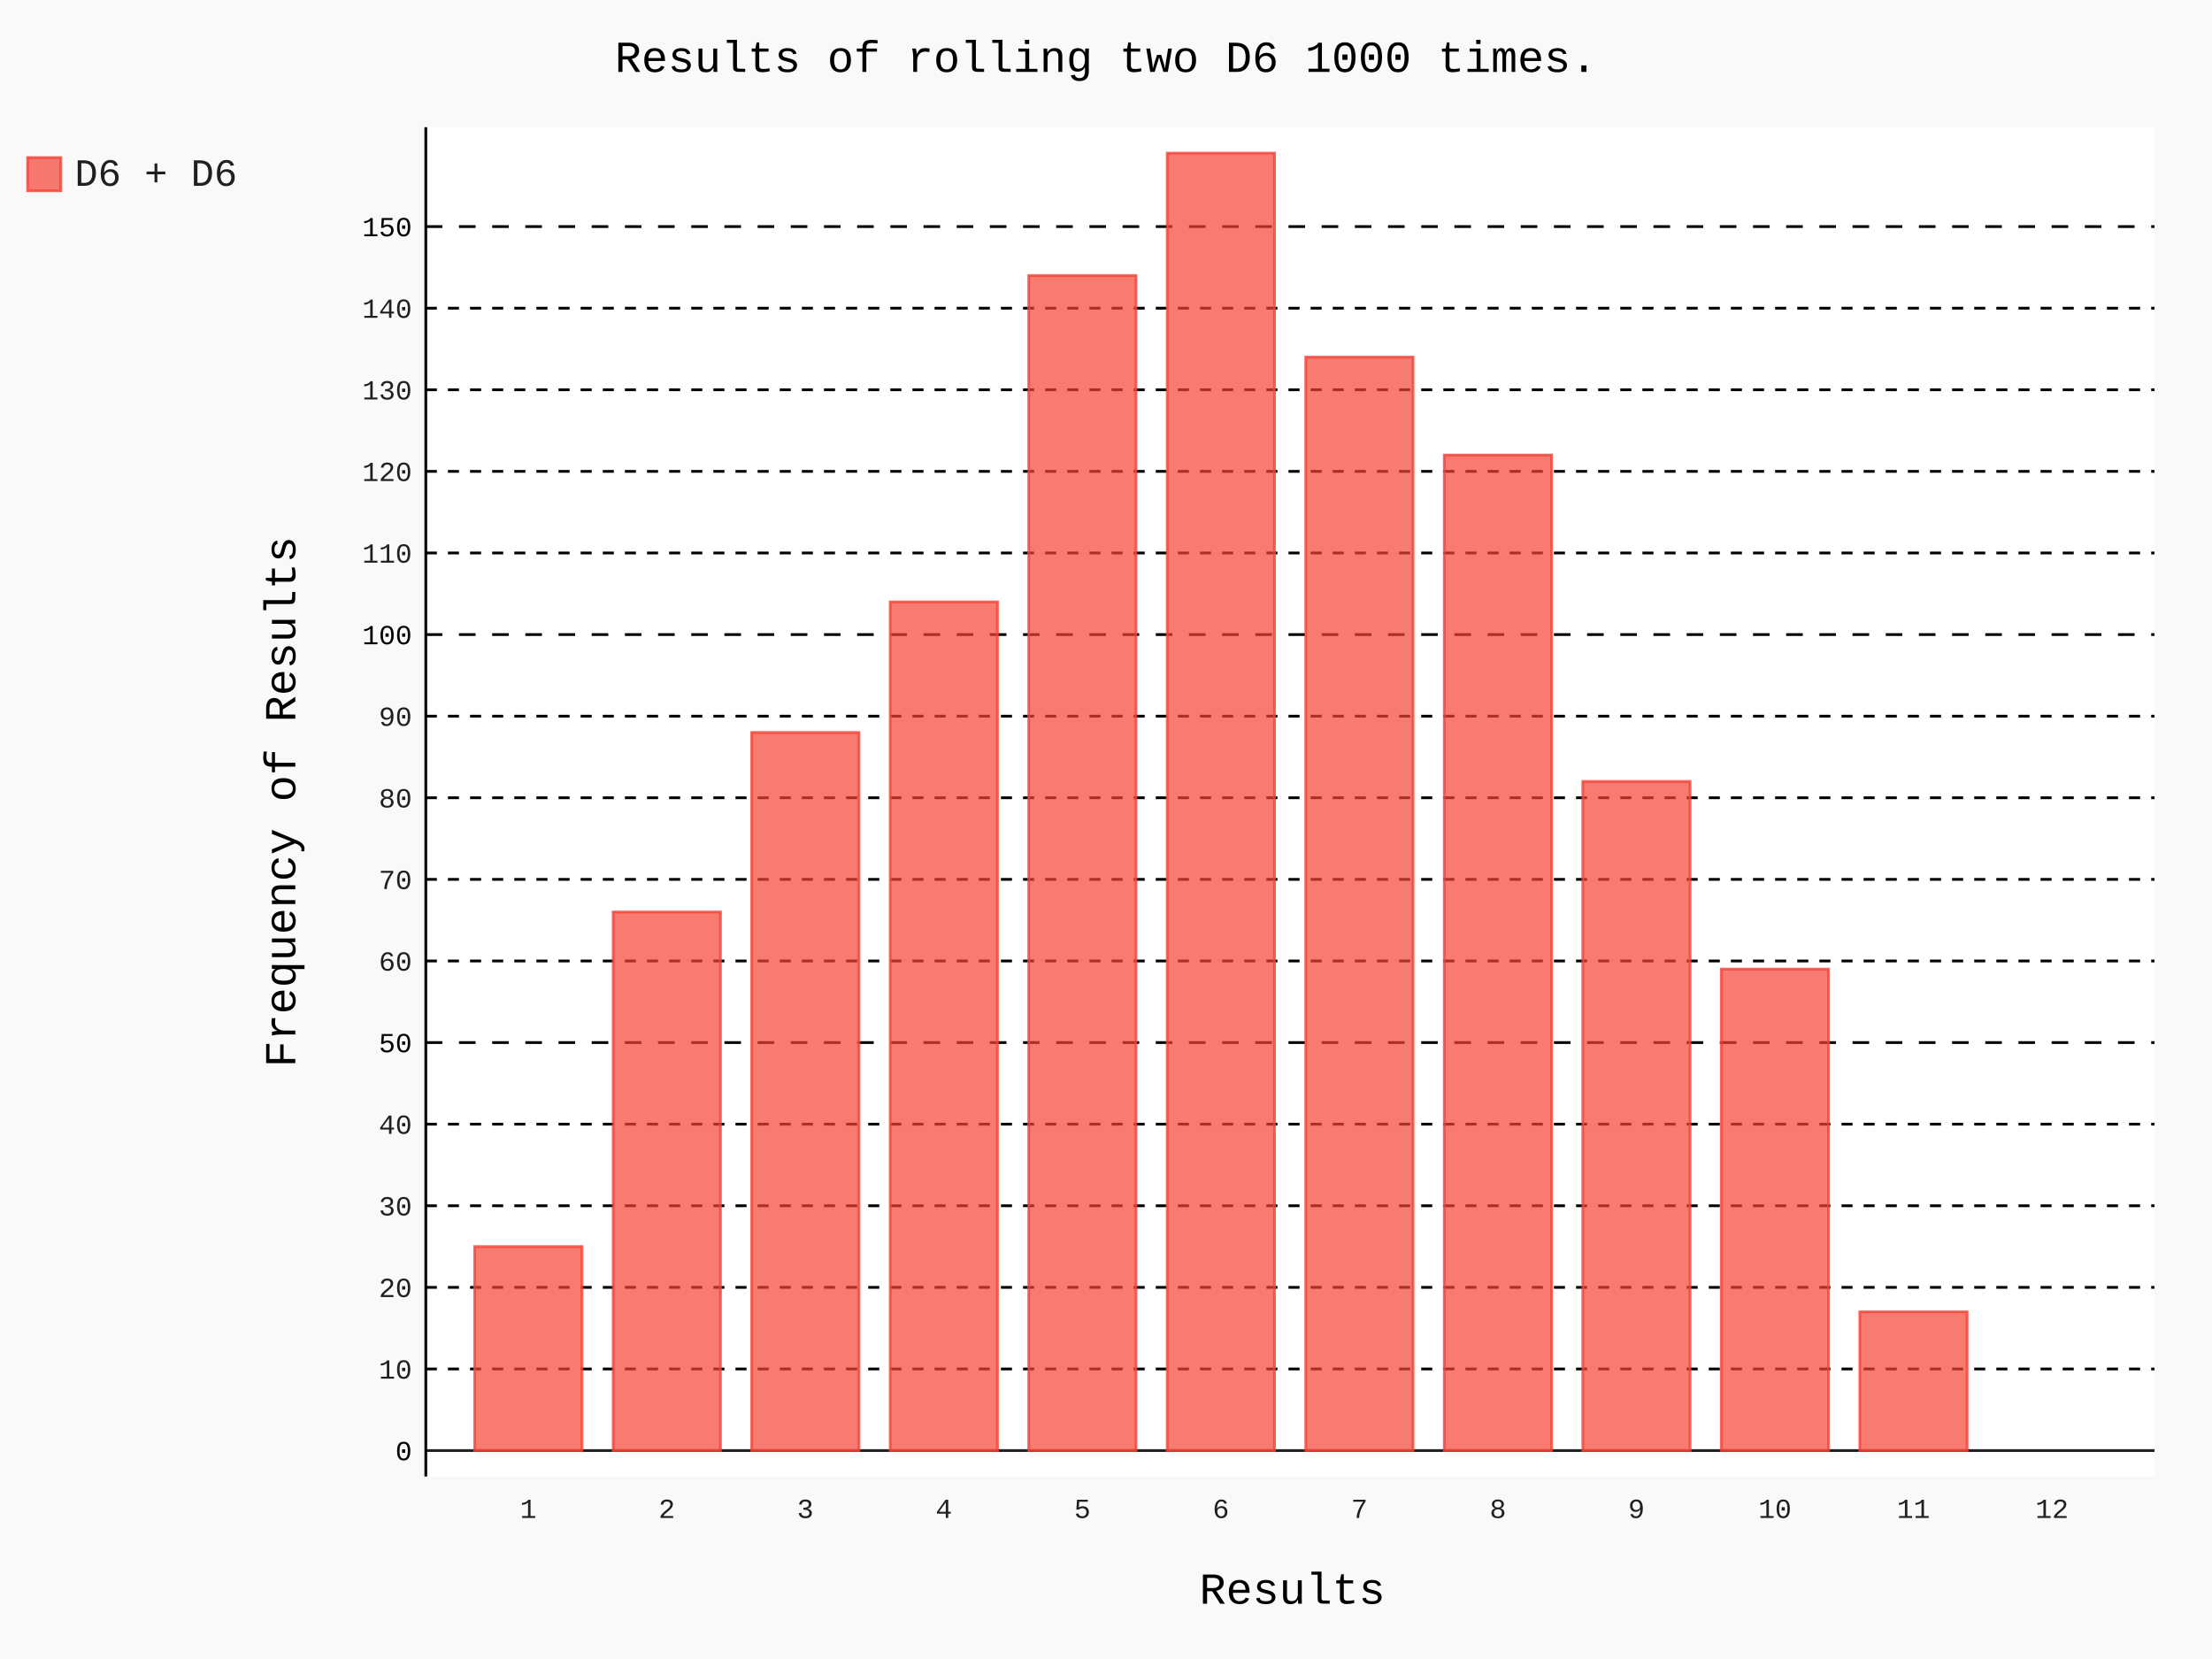
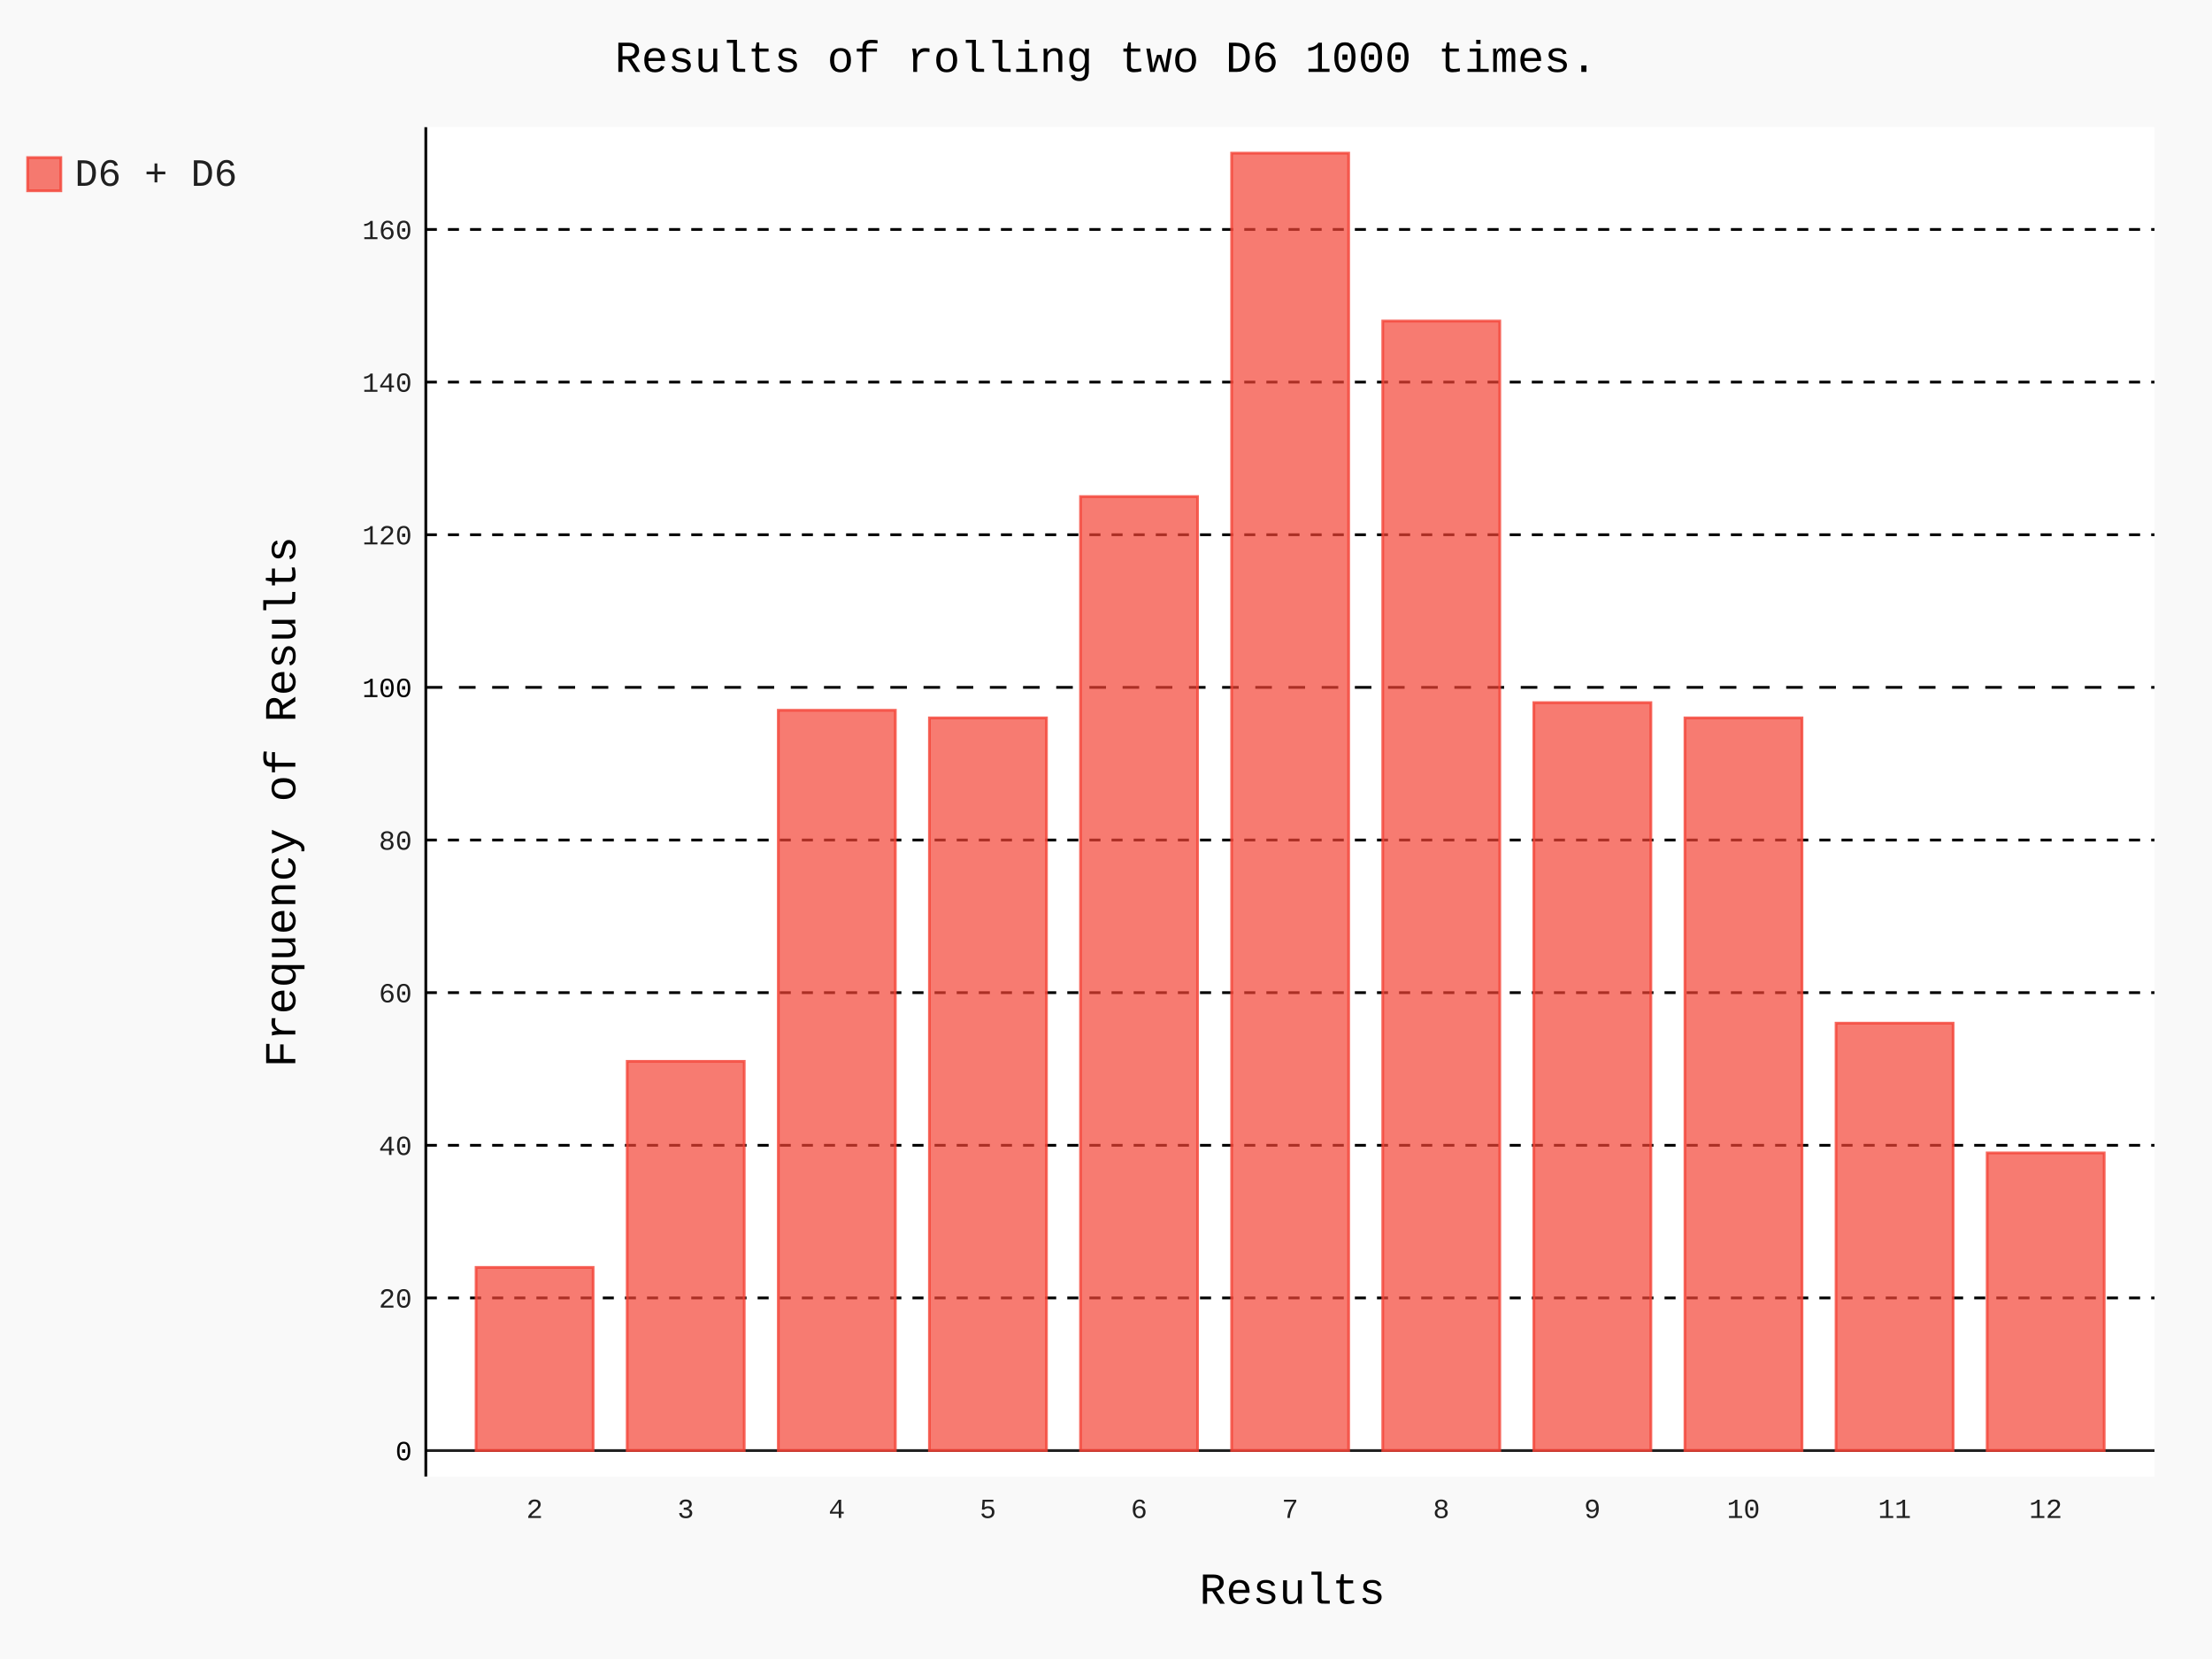
- <svg xmlns="http://www.w3.org/2000/svg" id="chart-d49a623d-89fa-48b0-8efb-99bb448424df" class="pygal-chart" viewBox="0 0 800 600">
+ <svg xmlns="http://www.w3.org/2000/svg" id="chart-a536b1f3-95e9-4e65-93ee-cf60f555d91d" class="pygal-chart" viewBox="0 0 800 600">
  <defs>
-     <style type="text/css">#chart-d49a623d-89fa-48b0-8efb-99bb448424df{-webkit-user-select:none;-webkit-font-smoothing:antialiased;font-family:Consolas,"Liberation Mono",Menlo,Courier,monospace}#chart-d49a623d-89fa-48b0-8efb-99bb448424df .title{font-family:Consolas,"Liberation Mono",Menlo,Courier,monospace;font-size:16px}#chart-d49a623d-89fa-48b0-8efb-99bb448424df .legends .legend text{font-family:Consolas,"Liberation Mono",Menlo,Courier,monospace;font-size:14px}#chart-d49a623d-89fa-48b0-8efb-99bb448424df .axis text{font-family:Consolas,"Liberation Mono",Menlo,Courier,monospace;font-size:10px}#chart-d49a623d-89fa-48b0-8efb-99bb448424df .axis text.major{font-family:Consolas,"Liberation Mono",Menlo,Courier,monospace;font-size:10px}#chart-d49a623d-89fa-48b0-8efb-99bb448424df .text-overlay text.value{font-family:Consolas,"Liberation Mono",Menlo,Courier,monospace;font-size:16px}#chart-d49a623d-89fa-48b0-8efb-99bb448424df .text-overlay text.label{font-family:Consolas,"Liberation Mono",Menlo,Courier,monospace;font-size:10px}#chart-d49a623d-89fa-48b0-8efb-99bb448424df .tooltip{font-family:Consolas,"Liberation Mono",Menlo,Courier,monospace;font-size:14px}#chart-d49a623d-89fa-48b0-8efb-99bb448424df text.no_data{font-family:Consolas,"Liberation Mono",Menlo,Courier,monospace;font-size:64px}
- #chart-d49a623d-89fa-48b0-8efb-99bb448424df{background-color:rgba(249,249,249,1)}#chart-d49a623d-89fa-48b0-8efb-99bb448424df path,#chart-d49a623d-89fa-48b0-8efb-99bb448424df line,#chart-d49a623d-89fa-48b0-8efb-99bb448424df rect,#chart-d49a623d-89fa-48b0-8efb-99bb448424df circle{-webkit-transition:150ms;-moz-transition:150ms;transition:150ms}#chart-d49a623d-89fa-48b0-8efb-99bb448424df .graph &gt; .background{fill:rgba(249,249,249,1)}#chart-d49a623d-89fa-48b0-8efb-99bb448424df .plot &gt; .background{fill:rgba(255,255,255,1)}#chart-d49a623d-89fa-48b0-8efb-99bb448424df .graph{fill:rgba(0,0,0,.87)}#chart-d49a623d-89fa-48b0-8efb-99bb448424df text.no_data{fill:rgba(0,0,0,1)}#chart-d49a623d-89fa-48b0-8efb-99bb448424df .title{fill:rgba(0,0,0,1)}#chart-d49a623d-89fa-48b0-8efb-99bb448424df .legends .legend text{fill:rgba(0,0,0,.87)}#chart-d49a623d-89fa-48b0-8efb-99bb448424df .legends .legend:hover text{fill:rgba(0,0,0,1)}#chart-d49a623d-89fa-48b0-8efb-99bb448424df .axis .line{stroke:rgba(0,0,0,1)}#chart-d49a623d-89fa-48b0-8efb-99bb448424df .axis .guide.line{stroke:rgba(0,0,0,.54)}#chart-d49a623d-89fa-48b0-8efb-99bb448424df .axis .major.line{stroke:rgba(0,0,0,.87)}#chart-d49a623d-89fa-48b0-8efb-99bb448424df .axis text.major{fill:rgba(0,0,0,1)}#chart-d49a623d-89fa-48b0-8efb-99bb448424df .axis.y .guides:hover .guide.line,#chart-d49a623d-89fa-48b0-8efb-99bb448424df .line-graph .axis.x .guides:hover .guide.line,#chart-d49a623d-89fa-48b0-8efb-99bb448424df .stackedline-graph .axis.x .guides:hover .guide.line,#chart-d49a623d-89fa-48b0-8efb-99bb448424df .xy-graph .axis.x .guides:hover .guide.line{stroke:rgba(0,0,0,1)}#chart-d49a623d-89fa-48b0-8efb-99bb448424df .axis .guides:hover text{fill:rgba(0,0,0,1)}#chart-d49a623d-89fa-48b0-8efb-99bb448424df .reactive{fill-opacity:.7;stroke-opacity:.8;stroke-width:1}#chart-d49a623d-89fa-48b0-8efb-99bb448424df .ci{stroke:rgba(0,0,0,.87)}#chart-d49a623d-89fa-48b0-8efb-99bb448424df .reactive.active,#chart-d49a623d-89fa-48b0-8efb-99bb448424df .active .reactive{fill-opacity:.8;stroke-opacity:.9;stroke-width:4}#chart-d49a623d-89fa-48b0-8efb-99bb448424df .ci .reactive.active{stroke-width:1.5}#chart-d49a623d-89fa-48b0-8efb-99bb448424df .series text{fill:rgba(0,0,0,1)}#chart-d49a623d-89fa-48b0-8efb-99bb448424df .tooltip rect{fill:rgba(255,255,255,1);stroke:rgba(0,0,0,1);-webkit-transition:opacity 150ms;-moz-transition:opacity 150ms;transition:opacity 150ms}#chart-d49a623d-89fa-48b0-8efb-99bb448424df .tooltip .label{fill:rgba(0,0,0,.87)}#chart-d49a623d-89fa-48b0-8efb-99bb448424df .tooltip .label{fill:rgba(0,0,0,.87)}#chart-d49a623d-89fa-48b0-8efb-99bb448424df .tooltip .legend{font-size:.8em;fill:rgba(0,0,0,.54)}#chart-d49a623d-89fa-48b0-8efb-99bb448424df .tooltip .x_label{font-size:.6em;fill:rgba(0,0,0,1)}#chart-d49a623d-89fa-48b0-8efb-99bb448424df .tooltip .xlink{font-size:.5em;text-decoration:underline}#chart-d49a623d-89fa-48b0-8efb-99bb448424df .tooltip .value{font-size:1.5em}#chart-d49a623d-89fa-48b0-8efb-99bb448424df .bound{font-size:.5em}#chart-d49a623d-89fa-48b0-8efb-99bb448424df .max-value{font-size:.75em;fill:rgba(0,0,0,.54)}#chart-d49a623d-89fa-48b0-8efb-99bb448424df .map-element{fill:rgba(255,255,255,1);stroke:rgba(0,0,0,.54) !important}#chart-d49a623d-89fa-48b0-8efb-99bb448424df .map-element .reactive{fill-opacity:inherit;stroke-opacity:inherit}#chart-d49a623d-89fa-48b0-8efb-99bb448424df .color-0,#chart-d49a623d-89fa-48b0-8efb-99bb448424df .color-0 a:visited{stroke:#F44336;fill:#F44336}#chart-d49a623d-89fa-48b0-8efb-99bb448424df .text-overlay .color-0 text{fill:black}
- #chart-d49a623d-89fa-48b0-8efb-99bb448424df text.no_data{text-anchor:middle}#chart-d49a623d-89fa-48b0-8efb-99bb448424df .guide.line{fill:none}#chart-d49a623d-89fa-48b0-8efb-99bb448424df .centered{text-anchor:middle}#chart-d49a623d-89fa-48b0-8efb-99bb448424df .title{text-anchor:middle}#chart-d49a623d-89fa-48b0-8efb-99bb448424df .legends .legend text{fill-opacity:1}#chart-d49a623d-89fa-48b0-8efb-99bb448424df .axis.x text{text-anchor:middle}#chart-d49a623d-89fa-48b0-8efb-99bb448424df .axis.x:not(.web) text[transform]{text-anchor:start}#chart-d49a623d-89fa-48b0-8efb-99bb448424df .axis.x:not(.web) text[transform].backwards{text-anchor:end}#chart-d49a623d-89fa-48b0-8efb-99bb448424df .axis.y text{text-anchor:end}#chart-d49a623d-89fa-48b0-8efb-99bb448424df .axis.y text[transform].backwards{text-anchor:start}#chart-d49a623d-89fa-48b0-8efb-99bb448424df .axis.y2 text{text-anchor:start}#chart-d49a623d-89fa-48b0-8efb-99bb448424df .axis.y2 text[transform].backwards{text-anchor:end}#chart-d49a623d-89fa-48b0-8efb-99bb448424df .axis .guide.line{stroke-dasharray:4,4;stroke:black}#chart-d49a623d-89fa-48b0-8efb-99bb448424df .axis .major.guide.line{stroke-dasharray:6,6;stroke:black}#chart-d49a623d-89fa-48b0-8efb-99bb448424df .horizontal .axis.y .guide.line,#chart-d49a623d-89fa-48b0-8efb-99bb448424df .horizontal .axis.y2 .guide.line,#chart-d49a623d-89fa-48b0-8efb-99bb448424df .vertical .axis.x .guide.line{opacity:0}#chart-d49a623d-89fa-48b0-8efb-99bb448424df .horizontal .axis.always_show .guide.line,#chart-d49a623d-89fa-48b0-8efb-99bb448424df .vertical .axis.always_show .guide.line{opacity:1 !important}#chart-d49a623d-89fa-48b0-8efb-99bb448424df .axis.y .guides:hover .guide.line,#chart-d49a623d-89fa-48b0-8efb-99bb448424df .axis.y2 .guides:hover .guide.line,#chart-d49a623d-89fa-48b0-8efb-99bb448424df .axis.x .guides:hover .guide.line{opacity:1}#chart-d49a623d-89fa-48b0-8efb-99bb448424df .axis .guides:hover text{opacity:1}#chart-d49a623d-89fa-48b0-8efb-99bb448424df .nofill{fill:none}#chart-d49a623d-89fa-48b0-8efb-99bb448424df .subtle-fill{fill-opacity:.2}#chart-d49a623d-89fa-48b0-8efb-99bb448424df .dot{stroke-width:1px;fill-opacity:1;stroke-opacity:1}#chart-d49a623d-89fa-48b0-8efb-99bb448424df .dot.active{stroke-width:5px}#chart-d49a623d-89fa-48b0-8efb-99bb448424df .dot.negative{fill:transparent}#chart-d49a623d-89fa-48b0-8efb-99bb448424df text,#chart-d49a623d-89fa-48b0-8efb-99bb448424df tspan{stroke:none !important}#chart-d49a623d-89fa-48b0-8efb-99bb448424df .series text.active{opacity:1}#chart-d49a623d-89fa-48b0-8efb-99bb448424df .tooltip rect{fill-opacity:.95;stroke-width:.5}#chart-d49a623d-89fa-48b0-8efb-99bb448424df .tooltip text{fill-opacity:1}#chart-d49a623d-89fa-48b0-8efb-99bb448424df .showable{visibility:hidden}#chart-d49a623d-89fa-48b0-8efb-99bb448424df .showable.shown{visibility:visible}#chart-d49a623d-89fa-48b0-8efb-99bb448424df .gauge-background{fill:rgba(229,229,229,1);stroke:none}#chart-d49a623d-89fa-48b0-8efb-99bb448424df .bg-lines{stroke:rgba(249,249,249,1);stroke-width:2px}</style>
+     <style type="text/css">#chart-a536b1f3-95e9-4e65-93ee-cf60f555d91d{-webkit-user-select:none;-webkit-font-smoothing:antialiased;font-family:Consolas,"Liberation Mono",Menlo,Courier,monospace}#chart-a536b1f3-95e9-4e65-93ee-cf60f555d91d .title{font-family:Consolas,"Liberation Mono",Menlo,Courier,monospace;font-size:16px}#chart-a536b1f3-95e9-4e65-93ee-cf60f555d91d .legends .legend text{font-family:Consolas,"Liberation Mono",Menlo,Courier,monospace;font-size:14px}#chart-a536b1f3-95e9-4e65-93ee-cf60f555d91d .axis text{font-family:Consolas,"Liberation Mono",Menlo,Courier,monospace;font-size:10px}#chart-a536b1f3-95e9-4e65-93ee-cf60f555d91d .axis text.major{font-family:Consolas,"Liberation Mono",Menlo,Courier,monospace;font-size:10px}#chart-a536b1f3-95e9-4e65-93ee-cf60f555d91d .text-overlay text.value{font-family:Consolas,"Liberation Mono",Menlo,Courier,monospace;font-size:16px}#chart-a536b1f3-95e9-4e65-93ee-cf60f555d91d .text-overlay text.label{font-family:Consolas,"Liberation Mono",Menlo,Courier,monospace;font-size:10px}#chart-a536b1f3-95e9-4e65-93ee-cf60f555d91d .tooltip{font-family:Consolas,"Liberation Mono",Menlo,Courier,monospace;font-size:14px}#chart-a536b1f3-95e9-4e65-93ee-cf60f555d91d text.no_data{font-family:Consolas,"Liberation Mono",Menlo,Courier,monospace;font-size:64px}
+ #chart-a536b1f3-95e9-4e65-93ee-cf60f555d91d{background-color:rgba(249,249,249,1)}#chart-a536b1f3-95e9-4e65-93ee-cf60f555d91d path,#chart-a536b1f3-95e9-4e65-93ee-cf60f555d91d line,#chart-a536b1f3-95e9-4e65-93ee-cf60f555d91d rect,#chart-a536b1f3-95e9-4e65-93ee-cf60f555d91d circle{-webkit-transition:150ms;-moz-transition:150ms;transition:150ms}#chart-a536b1f3-95e9-4e65-93ee-cf60f555d91d .graph &gt; .background{fill:rgba(249,249,249,1)}#chart-a536b1f3-95e9-4e65-93ee-cf60f555d91d .plot &gt; .background{fill:rgba(255,255,255,1)}#chart-a536b1f3-95e9-4e65-93ee-cf60f555d91d .graph{fill:rgba(0,0,0,.87)}#chart-a536b1f3-95e9-4e65-93ee-cf60f555d91d text.no_data{fill:rgba(0,0,0,1)}#chart-a536b1f3-95e9-4e65-93ee-cf60f555d91d .title{fill:rgba(0,0,0,1)}#chart-a536b1f3-95e9-4e65-93ee-cf60f555d91d .legends .legend text{fill:rgba(0,0,0,.87)}#chart-a536b1f3-95e9-4e65-93ee-cf60f555d91d .legends .legend:hover text{fill:rgba(0,0,0,1)}#chart-a536b1f3-95e9-4e65-93ee-cf60f555d91d .axis .line{stroke:rgba(0,0,0,1)}#chart-a536b1f3-95e9-4e65-93ee-cf60f555d91d .axis .guide.line{stroke:rgba(0,0,0,.54)}#chart-a536b1f3-95e9-4e65-93ee-cf60f555d91d .axis .major.line{stroke:rgba(0,0,0,.87)}#chart-a536b1f3-95e9-4e65-93ee-cf60f555d91d .axis text.major{fill:rgba(0,0,0,1)}#chart-a536b1f3-95e9-4e65-93ee-cf60f555d91d .axis.y .guides:hover .guide.line,#chart-a536b1f3-95e9-4e65-93ee-cf60f555d91d .line-graph .axis.x .guides:hover .guide.line,#chart-a536b1f3-95e9-4e65-93ee-cf60f555d91d .stackedline-graph .axis.x .guides:hover .guide.line,#chart-a536b1f3-95e9-4e65-93ee-cf60f555d91d .xy-graph .axis.x .guides:hover .guide.line{stroke:rgba(0,0,0,1)}#chart-a536b1f3-95e9-4e65-93ee-cf60f555d91d .axis .guides:hover text{fill:rgba(0,0,0,1)}#chart-a536b1f3-95e9-4e65-93ee-cf60f555d91d .reactive{fill-opacity:.7;stroke-opacity:.8;stroke-width:1}#chart-a536b1f3-95e9-4e65-93ee-cf60f555d91d .ci{stroke:rgba(0,0,0,.87)}#chart-a536b1f3-95e9-4e65-93ee-cf60f555d91d .reactive.active,#chart-a536b1f3-95e9-4e65-93ee-cf60f555d91d .active .reactive{fill-opacity:.8;stroke-opacity:.9;stroke-width:4}#chart-a536b1f3-95e9-4e65-93ee-cf60f555d91d .ci .reactive.active{stroke-width:1.5}#chart-a536b1f3-95e9-4e65-93ee-cf60f555d91d .series text{fill:rgba(0,0,0,1)}#chart-a536b1f3-95e9-4e65-93ee-cf60f555d91d .tooltip rect{fill:rgba(255,255,255,1);stroke:rgba(0,0,0,1);-webkit-transition:opacity 150ms;-moz-transition:opacity 150ms;transition:opacity 150ms}#chart-a536b1f3-95e9-4e65-93ee-cf60f555d91d .tooltip .label{fill:rgba(0,0,0,.87)}#chart-a536b1f3-95e9-4e65-93ee-cf60f555d91d .tooltip .label{fill:rgba(0,0,0,.87)}#chart-a536b1f3-95e9-4e65-93ee-cf60f555d91d .tooltip .legend{font-size:.8em;fill:rgba(0,0,0,.54)}#chart-a536b1f3-95e9-4e65-93ee-cf60f555d91d .tooltip .x_label{font-size:.6em;fill:rgba(0,0,0,1)}#chart-a536b1f3-95e9-4e65-93ee-cf60f555d91d .tooltip .xlink{font-size:.5em;text-decoration:underline}#chart-a536b1f3-95e9-4e65-93ee-cf60f555d91d .tooltip .value{font-size:1.5em}#chart-a536b1f3-95e9-4e65-93ee-cf60f555d91d .bound{font-size:.5em}#chart-a536b1f3-95e9-4e65-93ee-cf60f555d91d .max-value{font-size:.75em;fill:rgba(0,0,0,.54)}#chart-a536b1f3-95e9-4e65-93ee-cf60f555d91d .map-element{fill:rgba(255,255,255,1);stroke:rgba(0,0,0,.54) !important}#chart-a536b1f3-95e9-4e65-93ee-cf60f555d91d .map-element .reactive{fill-opacity:inherit;stroke-opacity:inherit}#chart-a536b1f3-95e9-4e65-93ee-cf60f555d91d .color-0,#chart-a536b1f3-95e9-4e65-93ee-cf60f555d91d .color-0 a:visited{stroke:#F44336;fill:#F44336}#chart-a536b1f3-95e9-4e65-93ee-cf60f555d91d .text-overlay .color-0 text{fill:black}
+ #chart-a536b1f3-95e9-4e65-93ee-cf60f555d91d text.no_data{text-anchor:middle}#chart-a536b1f3-95e9-4e65-93ee-cf60f555d91d .guide.line{fill:none}#chart-a536b1f3-95e9-4e65-93ee-cf60f555d91d .centered{text-anchor:middle}#chart-a536b1f3-95e9-4e65-93ee-cf60f555d91d .title{text-anchor:middle}#chart-a536b1f3-95e9-4e65-93ee-cf60f555d91d .legends .legend text{fill-opacity:1}#chart-a536b1f3-95e9-4e65-93ee-cf60f555d91d .axis.x text{text-anchor:middle}#chart-a536b1f3-95e9-4e65-93ee-cf60f555d91d .axis.x:not(.web) text[transform]{text-anchor:start}#chart-a536b1f3-95e9-4e65-93ee-cf60f555d91d .axis.x:not(.web) text[transform].backwards{text-anchor:end}#chart-a536b1f3-95e9-4e65-93ee-cf60f555d91d .axis.y text{text-anchor:end}#chart-a536b1f3-95e9-4e65-93ee-cf60f555d91d .axis.y text[transform].backwards{text-anchor:start}#chart-a536b1f3-95e9-4e65-93ee-cf60f555d91d .axis.y2 text{text-anchor:start}#chart-a536b1f3-95e9-4e65-93ee-cf60f555d91d .axis.y2 text[transform].backwards{text-anchor:end}#chart-a536b1f3-95e9-4e65-93ee-cf60f555d91d .axis .guide.line{stroke-dasharray:4,4;stroke:black}#chart-a536b1f3-95e9-4e65-93ee-cf60f555d91d .axis .major.guide.line{stroke-dasharray:6,6;stroke:black}#chart-a536b1f3-95e9-4e65-93ee-cf60f555d91d .horizontal .axis.y .guide.line,#chart-a536b1f3-95e9-4e65-93ee-cf60f555d91d .horizontal .axis.y2 .guide.line,#chart-a536b1f3-95e9-4e65-93ee-cf60f555d91d .vertical .axis.x .guide.line{opacity:0}#chart-a536b1f3-95e9-4e65-93ee-cf60f555d91d .horizontal .axis.always_show .guide.line,#chart-a536b1f3-95e9-4e65-93ee-cf60f555d91d .vertical .axis.always_show .guide.line{opacity:1 !important}#chart-a536b1f3-95e9-4e65-93ee-cf60f555d91d .axis.y .guides:hover .guide.line,#chart-a536b1f3-95e9-4e65-93ee-cf60f555d91d .axis.y2 .guides:hover .guide.line,#chart-a536b1f3-95e9-4e65-93ee-cf60f555d91d .axis.x .guides:hover .guide.line{opacity:1}#chart-a536b1f3-95e9-4e65-93ee-cf60f555d91d .axis .guides:hover text{opacity:1}#chart-a536b1f3-95e9-4e65-93ee-cf60f555d91d .nofill{fill:none}#chart-a536b1f3-95e9-4e65-93ee-cf60f555d91d .subtle-fill{fill-opacity:.2}#chart-a536b1f3-95e9-4e65-93ee-cf60f555d91d .dot{stroke-width:1px;fill-opacity:1;stroke-opacity:1}#chart-a536b1f3-95e9-4e65-93ee-cf60f555d91d .dot.active{stroke-width:5px}#chart-a536b1f3-95e9-4e65-93ee-cf60f555d91d .dot.negative{fill:transparent}#chart-a536b1f3-95e9-4e65-93ee-cf60f555d91d text,#chart-a536b1f3-95e9-4e65-93ee-cf60f555d91d tspan{stroke:none !important}#chart-a536b1f3-95e9-4e65-93ee-cf60f555d91d .series text.active{opacity:1}#chart-a536b1f3-95e9-4e65-93ee-cf60f555d91d .tooltip rect{fill-opacity:.95;stroke-width:.5}#chart-a536b1f3-95e9-4e65-93ee-cf60f555d91d .tooltip text{fill-opacity:1}#chart-a536b1f3-95e9-4e65-93ee-cf60f555d91d .showable{visibility:hidden}#chart-a536b1f3-95e9-4e65-93ee-cf60f555d91d .showable.shown{visibility:visible}#chart-a536b1f3-95e9-4e65-93ee-cf60f555d91d .gauge-background{fill:rgba(229,229,229,1);stroke:none}#chart-a536b1f3-95e9-4e65-93ee-cf60f555d91d .bg-lines{stroke:rgba(249,249,249,1);stroke-width:2px}</style>
  </defs>
  <g class="graph bar-graph vertical">
    <rect x="0" y="0" width="800" height="600" class="background" />
    <g transform="translate(154, 46)" class="plot">
      <rect x="0" y="0" width="625.2" height="488" class="background" />
      <g class="axis y always_show">
        <g class="guides">
          <path d="M0 478.615 h625.2" class="axis major line" />
          <text x="-5" y="482.115" class="major">0</text>
        </g>
        <g class="guides">
-           <path d="M0 449.104 h625.2" class="guide line" />
-           <text x="-5" y="452.604" class="">10</text>
+           <path d="M0 423.412 h625.2" class="guide line" />
+           <text x="-5" y="426.912" class="">20</text>
        </g>
        <g class="guides">
-           <path d="M0 419.593 h625.2" class="guide line" />
-           <text x="-5" y="423.093" class="">20</text>
+           <path d="M0 368.208 h625.2" class="guide line" />
+           <text x="-5" y="371.708" class="">40</text>
        </g>
        <g class="guides">
-           <path d="M0 390.081 h625.2" class="guide line" />
-           <text x="-5" y="393.581" class="">30</text>
+           <path d="M0 313.005 h625.2" class="guide line" />
+           <text x="-5" y="316.505" class="">60</text>
        </g>
        <g class="guides">
-           <path d="M0 360.57 h625.2" class="guide line" />
-           <text x="-5" y="364.07" class="">40</text>
+           <path d="M0 257.801 h625.2" class="guide line" />
+           <text x="-5" y="261.301" class="">80</text>
        </g>
        <g class="guides">
-           <path d="M0 331.059 h625.2" class="major guide line" />
-           <text x="-5" y="334.559" class="major">50</text>
+           <path d="M0 202.597 h625.2" class="major guide line" />
+           <text x="-5" y="206.097" class="major">100</text>
        </g>
        <g class="guides">
-           <path d="M0 301.547 h625.2" class="guide line" />
-           <text x="-5" y="305.047" class="">60</text>
+           <path d="M0 147.394 h625.2" class="guide line" />
+           <text x="-5" y="150.894" class="">120</text>
        </g>
        <g class="guides">
-           <path d="M0 272.036 h625.2" class="guide line" />
-           <text x="-5" y="275.536" class="">70</text>
+           <path d="M0 92.19 h625.2" class="guide line" />
+           <text x="-5" y="95.69" class="">140</text>
        </g>
        <g class="guides">
-           <path d="M0 242.524 h625.2" class="guide line" />
-           <text x="-5" y="246.024" class="">80</text>
-         </g>
-         <g class="guides">
-           <path d="M0 213.013 h625.2" class="guide line" />
-           <text x="-5" y="216.513" class="">90</text>
-         </g>
-         <g class="guides">
-           <path d="M0 183.502 h625.2" class="major guide line" />
-           <text x="-5" y="187.002" class="major">100</text>
-         </g>
-         <g class="guides">
-           <path d="M0 153.99 h625.2" class="guide line" />
-           <text x="-5" y="157.49" class="">110</text>
-         </g>
-         <g class="guides">
-           <path d="M0 124.479 h625.2" class="guide line" />
-           <text x="-5" y="127.979" class="">120</text>
-         </g>
-         <g class="guides">
-           <path d="M0 94.968 h625.2" class="guide line" />
-           <text x="-5" y="98.468" class="">130</text>
-         </g>
-         <g class="guides">
-           <path d="M0 65.456 h625.2" class="guide line" />
-           <text x="-5" y="68.956" class="">140</text>
-         </g>
-         <g class="guides">
-           <path d="M0 35.945 h625.2" class="major guide line" />
-           <text x="-5" y="39.445" class="major">150</text>
+           <path d="M0 36.986 h625.2" class="guide line" />
+           <text x="-5" y="40.486" class="">160</text>
        </g>
      </g>
      <g class="axis x">
        <path d="M0 0 v488" class="line" />
        <g class="guides">
-           <path d="M37.071 0 v488" class="guide line" />
-           <text x="37.071" y="503.0" class="">1</text>
+           <path d="M39.348 0 v488" class="guide line" />
+           <text x="39.348" y="503.0" class="">2</text>
        </g>
        <g class="guides">
-           <path d="M87.167 0 v488" class="guide line" />
-           <text x="87.167" y="503.0" class="">2</text>
+           <path d="M93.999 0 v488" class="guide line" />
+           <text x="93.999" y="503.0" class="">3</text>
        </g>
        <g class="guides">
-           <path d="M137.263 0 v488" class="guide line" />
-           <text x="137.263" y="503.0" class="">3</text>
+           <path d="M148.649 0 v488" class="guide line" />
+           <text x="148.649" y="503.0" class="">4</text>
        </g>
        <g class="guides">
-           <path d="M187.36 0 v488" class="guide line" />
-           <text x="187.36" y="503.0" class="">4</text>
+           <path d="M203.299 0 v488" class="guide line" />
+           <text x="203.299" y="503.0" class="">5</text>
        </g>
        <g class="guides">
-           <path d="M237.456 0 v488" class="guide line" />
-           <text x="237.456" y="503.0" class="">5</text>
+           <path d="M257.95 0 v488" class="guide line" />
+           <text x="257.95" y="503.0" class="">6</text>
        </g>
        <g class="guides">
-           <path d="M287.552 0 v488" class="guide line" />
-           <text x="287.552" y="503.0" class="">6</text>
+           <path d="M312.6 0 v488" class="guide line" />
+           <text x="312.6" y="503.0" class="">7</text>
        </g>
        <g class="guides">
-           <path d="M337.648 0 v488" class="guide line" />
-           <text x="337.648" y="503.0" class="">7</text>
+           <path d="M367.25 0 v488" class="guide line" />
+           <text x="367.25" y="503.0" class="">8</text>
        </g>
        <g class="guides">
-           <path d="M387.744 0 v488" class="guide line" />
-           <text x="387.744" y="503.0" class="">8</text>
+           <path d="M421.901 0 v488" class="guide line" />
+           <text x="421.901" y="503.0" class="">9</text>
        </g>
        <g class="guides">
-           <path d="M437.84 0 v488" class="guide line" />
-           <text x="437.84" y="503.0" class="">9</text>
+           <path d="M476.551 0 v488" class="guide line" />
+           <text x="476.551" y="503.0" class="">10</text>
        </g>
        <g class="guides">
-           <path d="M487.937 0 v488" class="guide line" />
-           <text x="487.937" y="503.0" class="">10</text>
+           <path d="M531.201 0 v488" class="guide line" />
+           <text x="531.201" y="503.0" class="">11</text>
        </g>
        <g class="guides">
-           <path d="M538.033 0 v488" class="guide line" />
-           <text x="538.033" y="503.0" class="">11</text>
-         </g>
-         <g class="guides">
-           <path d="M588.129 0 v488" class="guide line" />
-           <text x="588.129" y="503.0" class="">12</text>
+           <path d="M585.852 0 v488" class="guide line" />
+           <text x="585.852" y="503.0" class="">12</text>
        </g>
      </g>
      <g class="series serie-0 color-0">
        <g class="bars">
          <g class="bar">
-             <rect x="17.674" y="404.837" rx="0" ry="0" width="38.794" height="73.778" class="rect reactive tooltip-trigger" />
+             <rect x="18.188" y="412.371" rx="0" ry="0" width="42.321" height="66.244" class="rect reactive tooltip-trigger" />
          </g>
          <g class="bar">
-             <rect x="67.77" y="283.84" rx="0" ry="0" width="38.794" height="194.775" class="rect reactive tooltip-trigger" />
+             <rect x="72.838" y="337.846" rx="0" ry="0" width="42.321" height="140.769" class="rect reactive tooltip-trigger" />
          </g>
          <g class="bar">
-             <rect x="117.866" y="218.915" rx="0" ry="0" width="38.794" height="259.7" class="rect reactive tooltip-trigger" />
+             <rect x="127.488" y="210.878" rx="0" ry="0" width="42.321" height="267.738" class="rect reactive tooltip-trigger" />
          </g>
          <g class="bar">
-             <rect x="167.962" y="171.697" rx="0" ry="0" width="38.794" height="306.918" class="rect reactive tooltip-trigger" />
+             <rect x="182.139" y="213.638" rx="0" ry="0" width="42.321" height="264.977" class="rect reactive tooltip-trigger" />
          </g>
          <g class="bar">
-             <rect x="218.059" y="53.652" rx="0" ry="0" width="38.794" height="424.964" class="rect reactive tooltip-trigger" />
+             <rect x="236.789" y="133.593" rx="0" ry="0" width="42.321" height="345.023" class="rect reactive tooltip-trigger" />
          </g>
          <g class="bar">
-             <rect x="268.155" y="9.385" rx="0" ry="0" width="38.794" height="469.231" class="rect reactive tooltip-trigger" />
+             <rect x="291.439" y="9.385" rx="0" ry="0" width="42.321" height="469.231" class="rect reactive tooltip-trigger" />
          </g>
          <g class="bar">
-             <rect x="318.251" y="83.163" rx="0" ry="0" width="38.794" height="395.452" class="rect reactive tooltip-trigger" />
+             <rect x="346.09" y="70.109" rx="0" ry="0" width="42.321" height="408.507" class="rect reactive tooltip-trigger" />
          </g>
          <g class="bar">
-             <rect x="368.347" y="118.577" rx="0" ry="0" width="38.794" height="360.039" class="rect reactive tooltip-trigger" />
+             <rect x="400.74" y="208.118" rx="0" ry="0" width="42.321" height="270.498" class="rect reactive tooltip-trigger" />
          </g>
          <g class="bar">
-             <rect x="418.443" y="236.622" rx="0" ry="0" width="38.794" height="241.993" class="rect reactive tooltip-trigger" />
+             <rect x="455.39" y="213.638" rx="0" ry="0" width="42.321" height="264.977" class="rect reactive tooltip-trigger" />
          </g>
          <g class="bar">
-             <rect x="468.539" y="304.498" rx="0" ry="0" width="38.794" height="174.117" class="rect reactive tooltip-trigger" />
+             <rect x="510.041" y="324.045" rx="0" ry="0" width="42.321" height="154.57" class="rect reactive tooltip-trigger" />
          </g>
          <g class="bar">
-             <rect x="518.635" y="428.446" rx="0" ry="0" width="38.794" height="50.169" class="rect reactive tooltip-trigger" />
+             <rect x="564.691" y="370.968" rx="0" ry="0" width="42.321" height="107.647" class="rect reactive tooltip-trigger" />
          </g>
        </g>
      </g>
    </g>
    <g class="titles">
      <text x="400.0" y="26" class="title plot_title">Results of rolling two D6 1000 times.</text>
      <text x="467.4" y="580" class="title">Results</text>
      <text x="80.8" y="316.0" class="title" transform="rotate(-90 80.8 290)">Frequency of Results</text>
    </g>
    <g transform="translate(154, 46)" class="plot overlay">
      <g class="series serie-0 color-0" />
    </g>
    <g transform="translate(154, 46)" class="plot text-overlay">
      <g class="series serie-0 color-0" />
    </g>
    <g transform="translate(154, 46)" class="plot tooltip-overlay">
      <g transform="translate(0 0)" style="opacity: 0" class="tooltip">
        <rect rx="0" ry="0" width="0" height="0" class="tooltip-box" />
        <g class="text" />
      </g>
    </g>
    <g transform="translate(10, 56)" class="legends">
      <g id="activate-serie-0" class="legend reactive activate-serie">
        <rect x="0.0" y="1.0" width="12" height="12" class="color-0 reactive" />
        <text x="17.0" y="11.2">D6 + D6</text>
      </g>
    </g>
    <g transform="translate(790, 56)" class="legends" />
  </g>
</svg>
